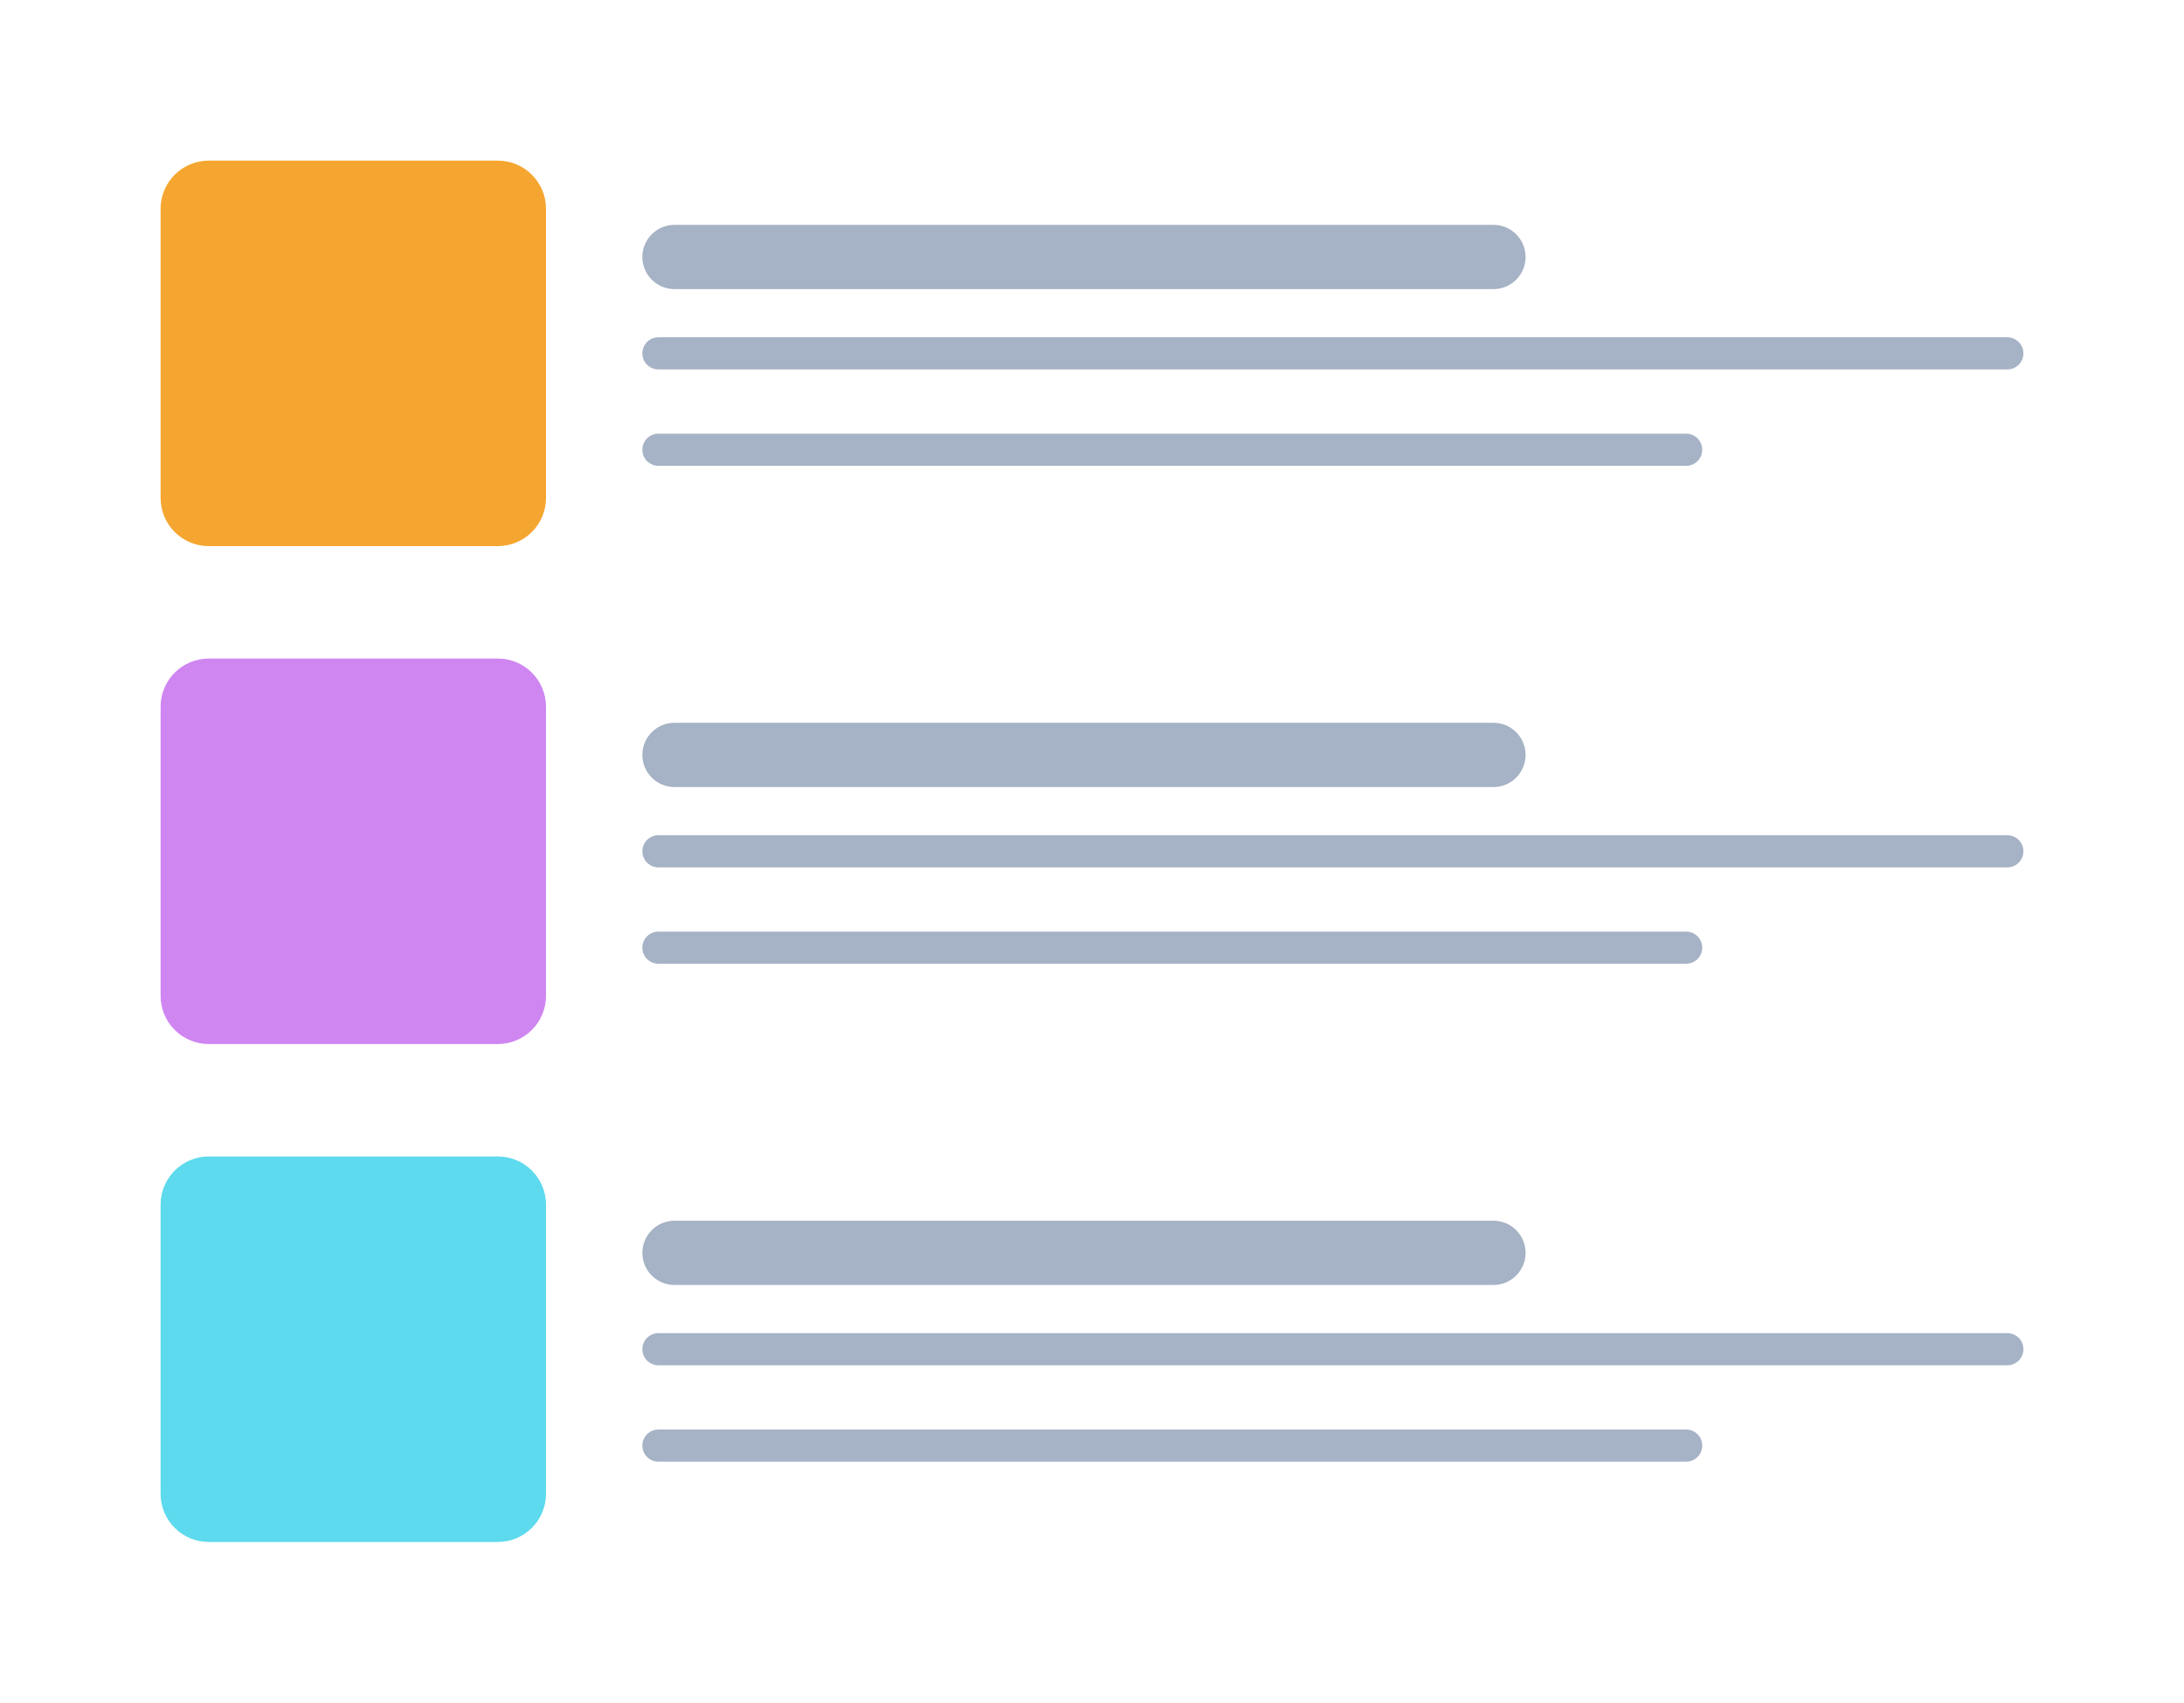
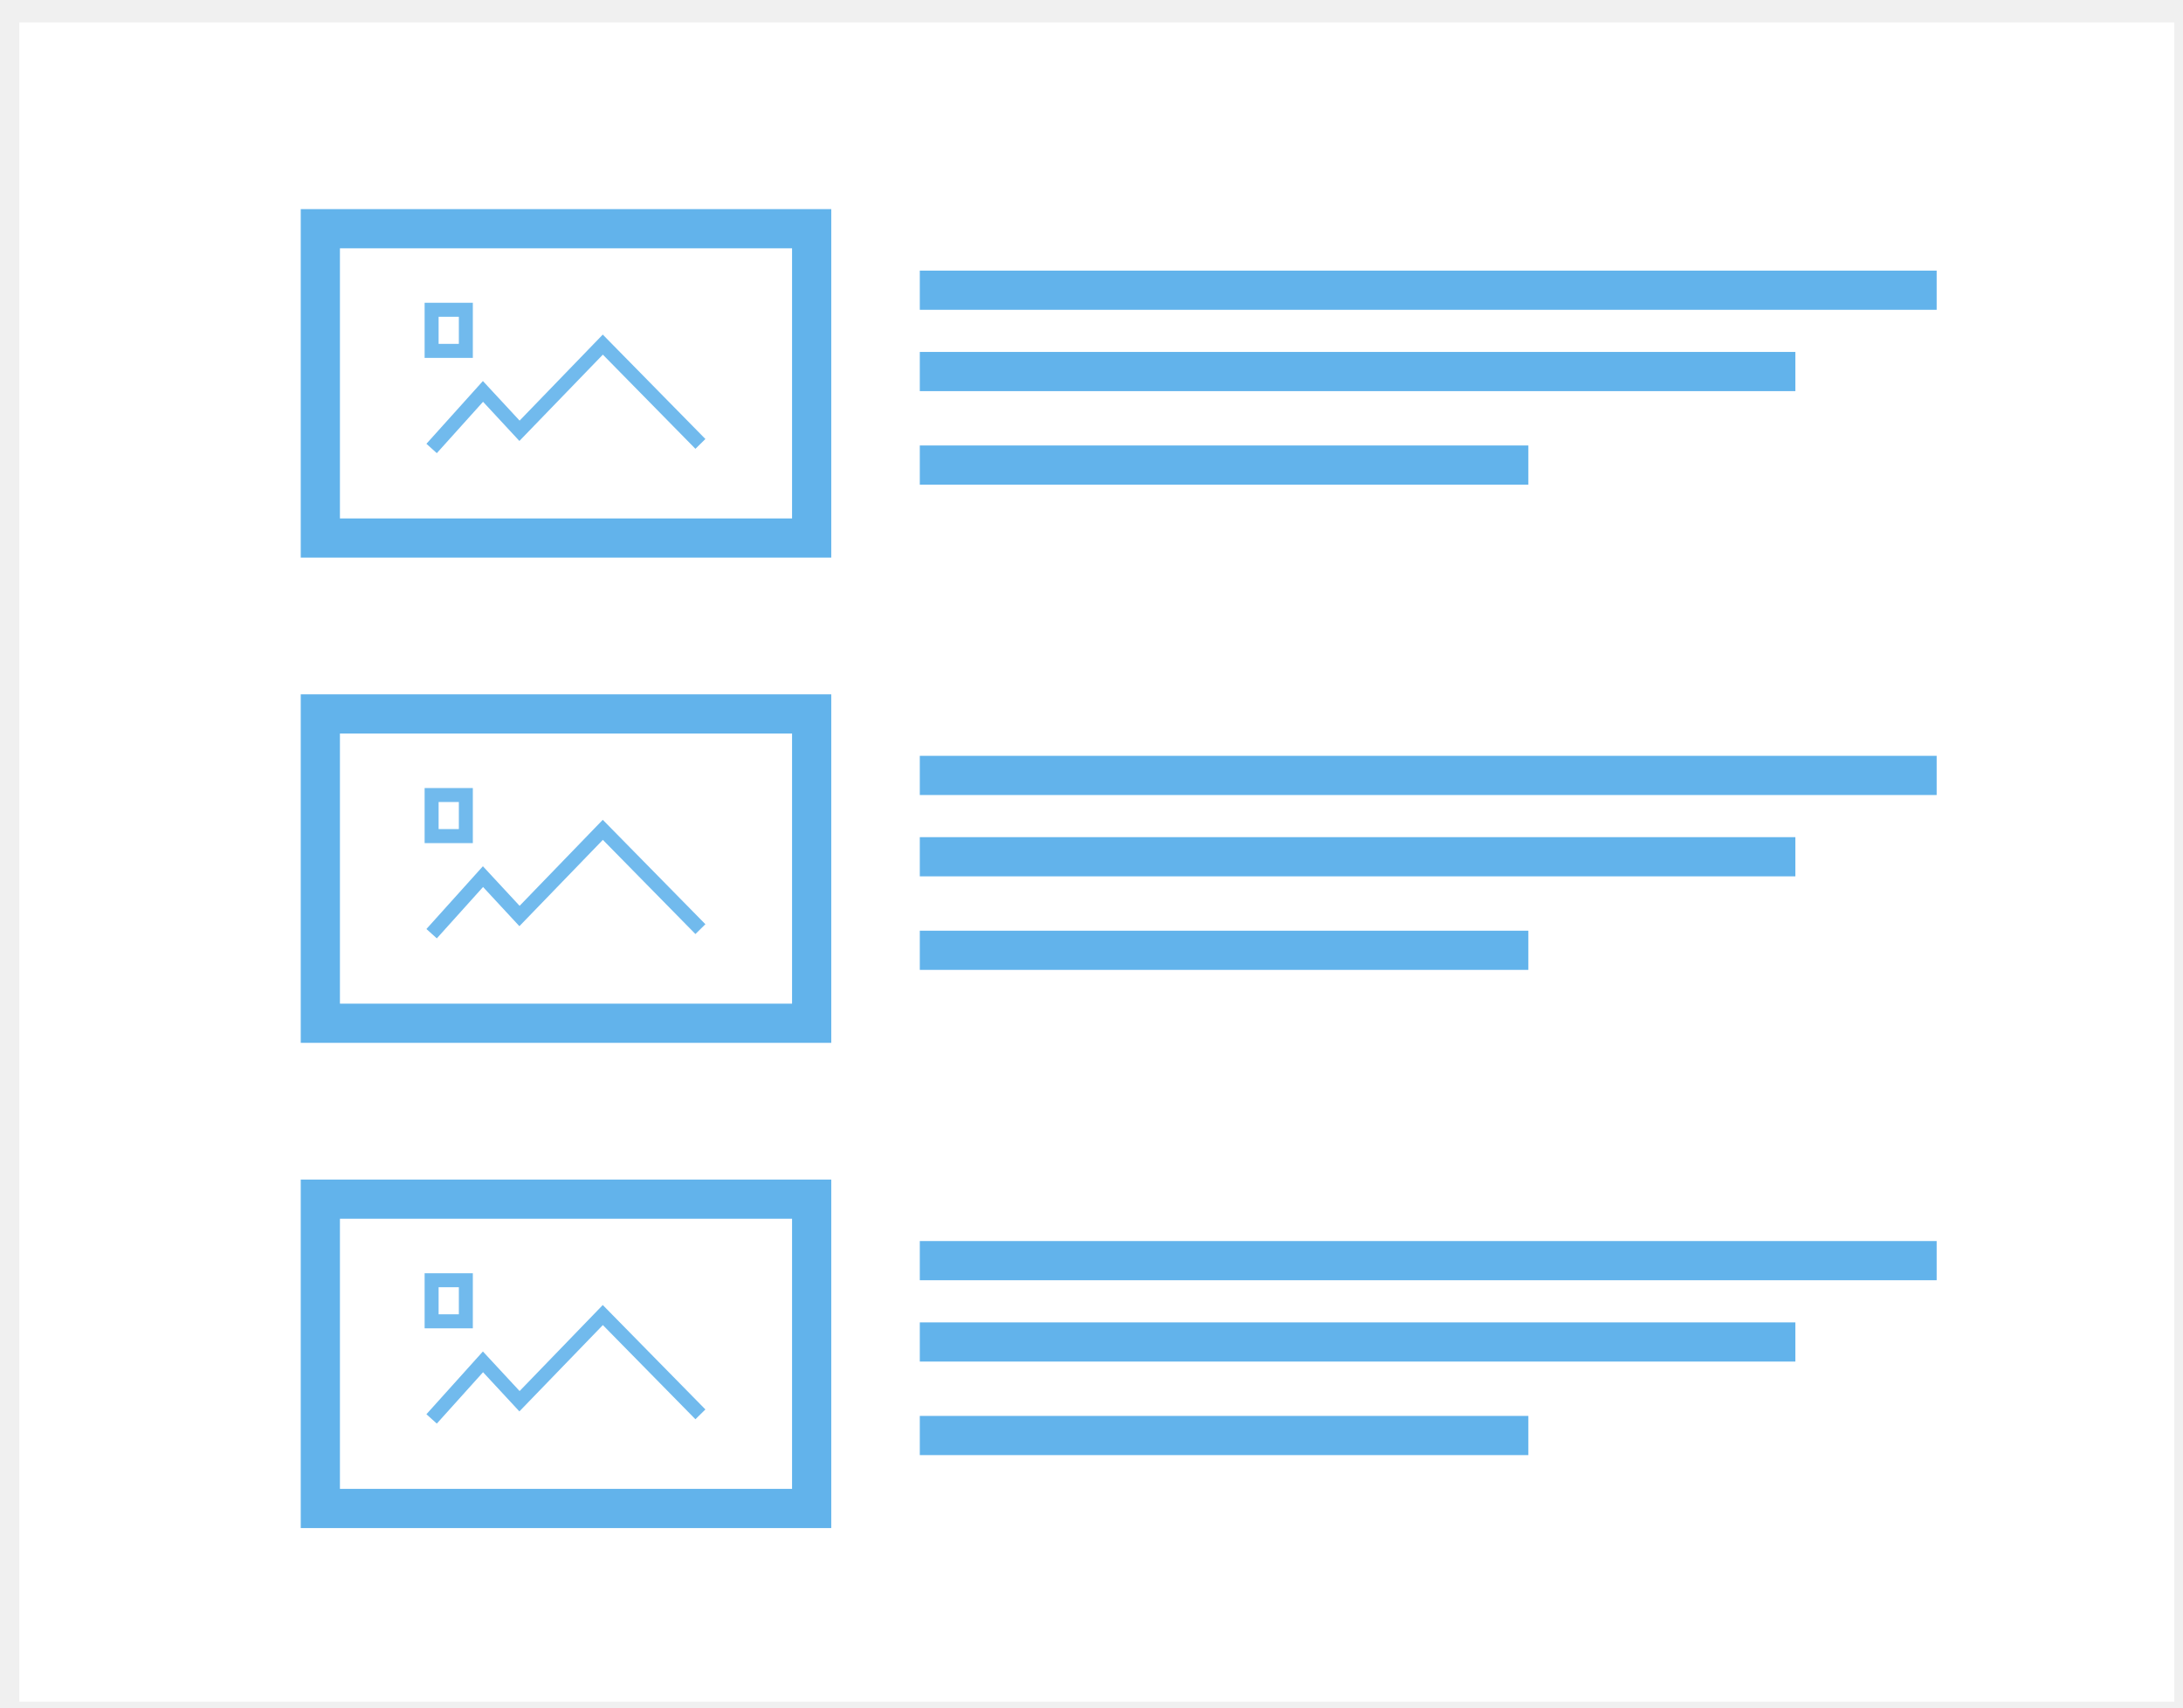
- <svg xmlns="http://www.w3.org/2000/svg" width="136" height="106" viewBox="0 0 136 106" fill="none">
-   <path fill-rule="evenodd" clip-rule="evenodd" d="M0 0H136V106H0V0Z" fill="white" />
-   <rect x="10" y="10" width="24" height="24" rx="3" fill="#F5A630" />
-   <rect x="40" y="14" width="55" height="4" rx="2" fill="#A6B2C5" />
-   <rect x="40" y="21" width="86" height="2" rx="1" fill="#A6B2C5" />
-   <rect x="40" y="27" width="66" height="2" rx="1" fill="#A6B2C5" />
-   <rect x="10" y="41" width="24" height="24" rx="3" fill="#CF86F1" />
-   <rect x="40" y="45" width="55" height="4" rx="2" fill="#A6B2C5" />
-   <rect x="40" y="52" width="86" height="2" rx="1" fill="#A6B2C5" />
-   <rect x="40" y="58" width="66" height="2" rx="1" fill="#A6B2C5" />
-   <rect x="10" y="72" width="24" height="24" rx="3" fill="#5DDAED" />
-   <rect x="40" y="76" width="55" height="4" rx="2" fill="#A6B2C5" />
-   <rect x="40" y="83" width="86" height="2" rx="1" fill="#A6B2C5" />
-   <rect x="40" y="89" width="66" height="2" rx="1" fill="#A6B2C5" />
+ <svg xmlns="http://www.w3.org/2000/svg" width="78" height="61" viewBox="0 0 78 61" fill="none">
+   <rect x="0.691" y="0.801" width="77" height="60" fill="white" />
+   <rect x="11.446" y="8.172" width="17.555" height="11.052" stroke="#62B3EB" stroke-width="1.4" />
+   <path d="M15.422 16.024L17.257 13.985L18.562 15.392L21.539 12.313L25.026 15.861M15.422 11.069H16.645V12.537H15.422V11.069Z" stroke="#62B3EB" stroke-opacity="0.9" stroke-width="0.5" />
+   <line x1="32.865" y1="10.369" x2="69.198" y2="10.369" stroke="#62B3EB" stroke-width="1.4" />
+   <line x1="32.865" y1="13.275" x2="64.15" y2="13.275" stroke="#62B3EB" stroke-width="1.4" />
+   <line x1="32.865" y1="16.617" x2="54.609" y2="16.617" stroke="#62B3EB" stroke-width="1.4" />
+   <rect x="11.446" y="25.509" width="17.555" height="11.052" stroke="#62B3EB" stroke-width="1.4" />
+   <path d="M15.422 33.361L17.257 31.322L18.562 32.729L21.539 29.65L25.026 33.198M15.422 28.406H16.645V29.874H15.422V28.406Z" stroke="#62B3EB" stroke-opacity="0.9" stroke-width="0.5" />
+   <line x1="32.865" y1="27.706" x2="69.198" y2="27.706" stroke="#62B3EB" stroke-width="1.4" />
+   <line x1="32.865" y1="30.612" x2="64.15" y2="30.612" stroke="#62B3EB" stroke-width="1.4" />
+   <line x1="32.865" y1="33.954" x2="54.609" y2="33.954" stroke="#62B3EB" stroke-width="1.4" />
+   <rect x="11.446" y="42.846" width="17.555" height="11.052" stroke="#62B3EB" stroke-width="1.4" />
+   <path d="M15.422 50.698L17.257 48.659L18.562 50.066L21.539 46.987L25.026 50.535M15.422 45.743H16.645V47.211H15.422V45.743Z" stroke="#62B3EB" stroke-opacity="0.9" stroke-width="0.5" />
+   <line x1="32.865" y1="45.043" x2="69.198" y2="45.043" stroke="#62B3EB" stroke-width="1.4" />
+   <line x1="32.865" y1="47.949" x2="64.15" y2="47.949" stroke="#62B3EB" stroke-width="1.4" />
+   <line x1="32.865" y1="51.291" x2="54.609" y2="51.291" stroke="#62B3EB" stroke-width="1.4" />
</svg>
